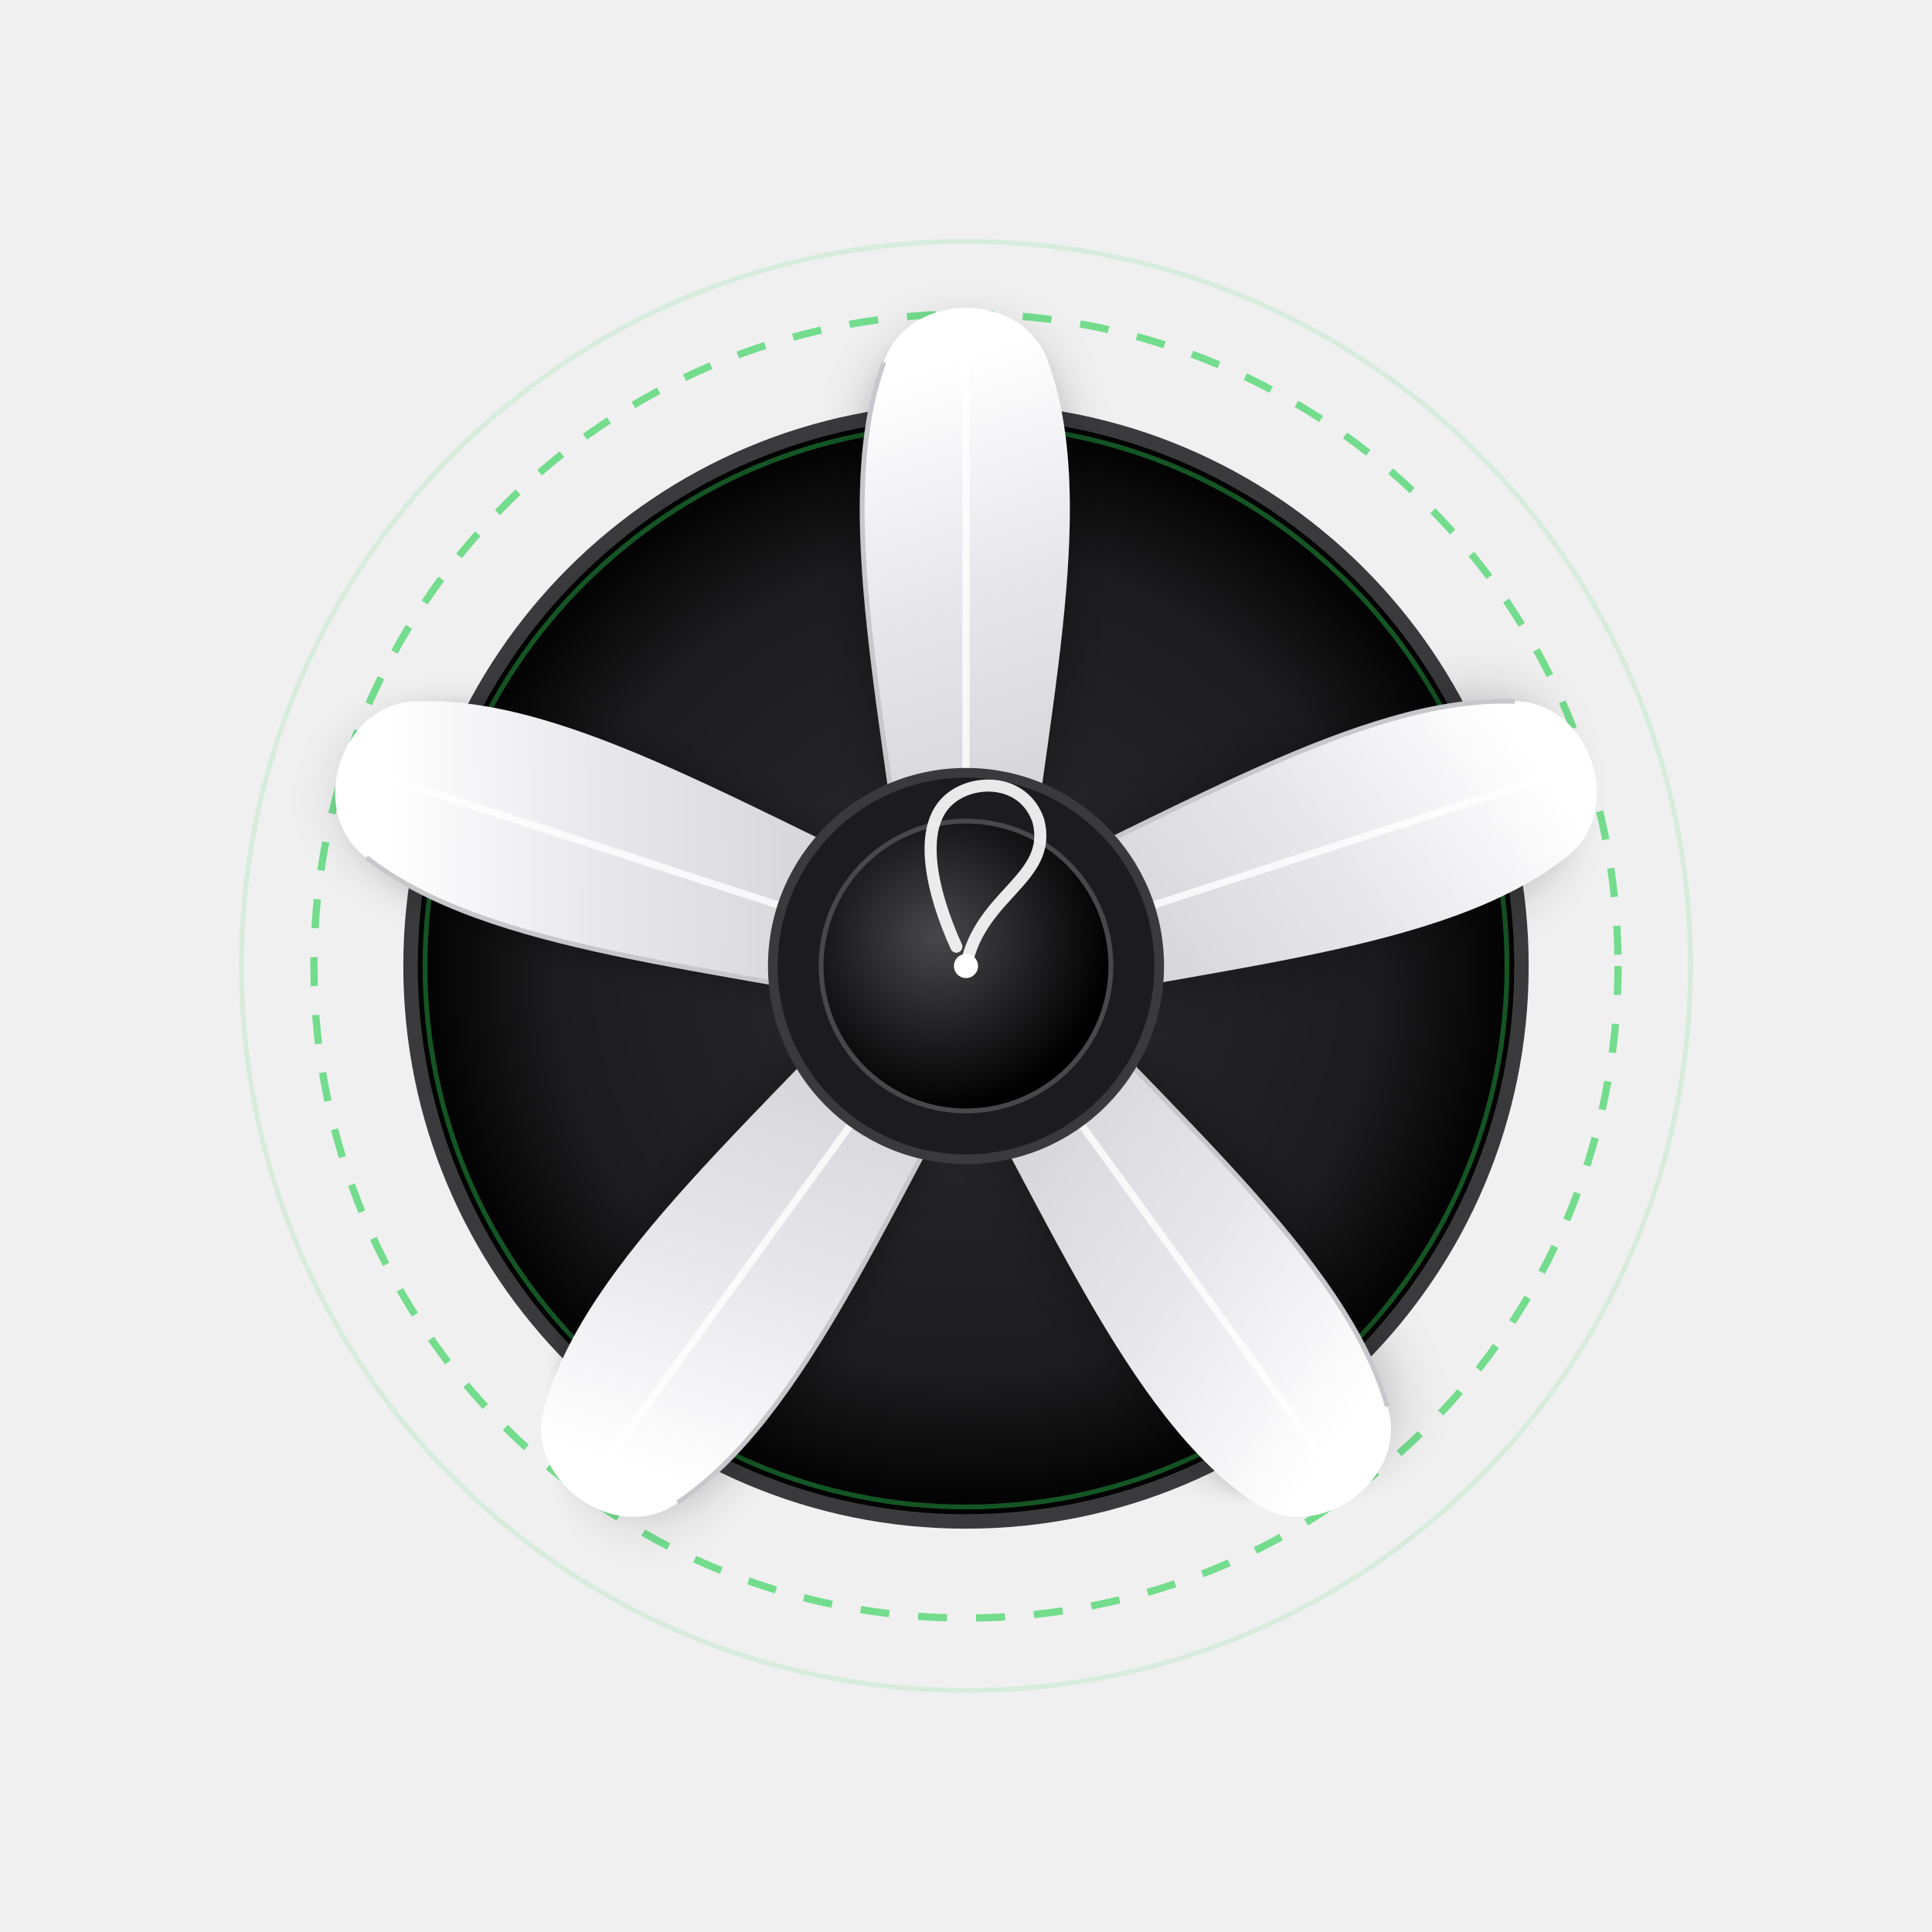
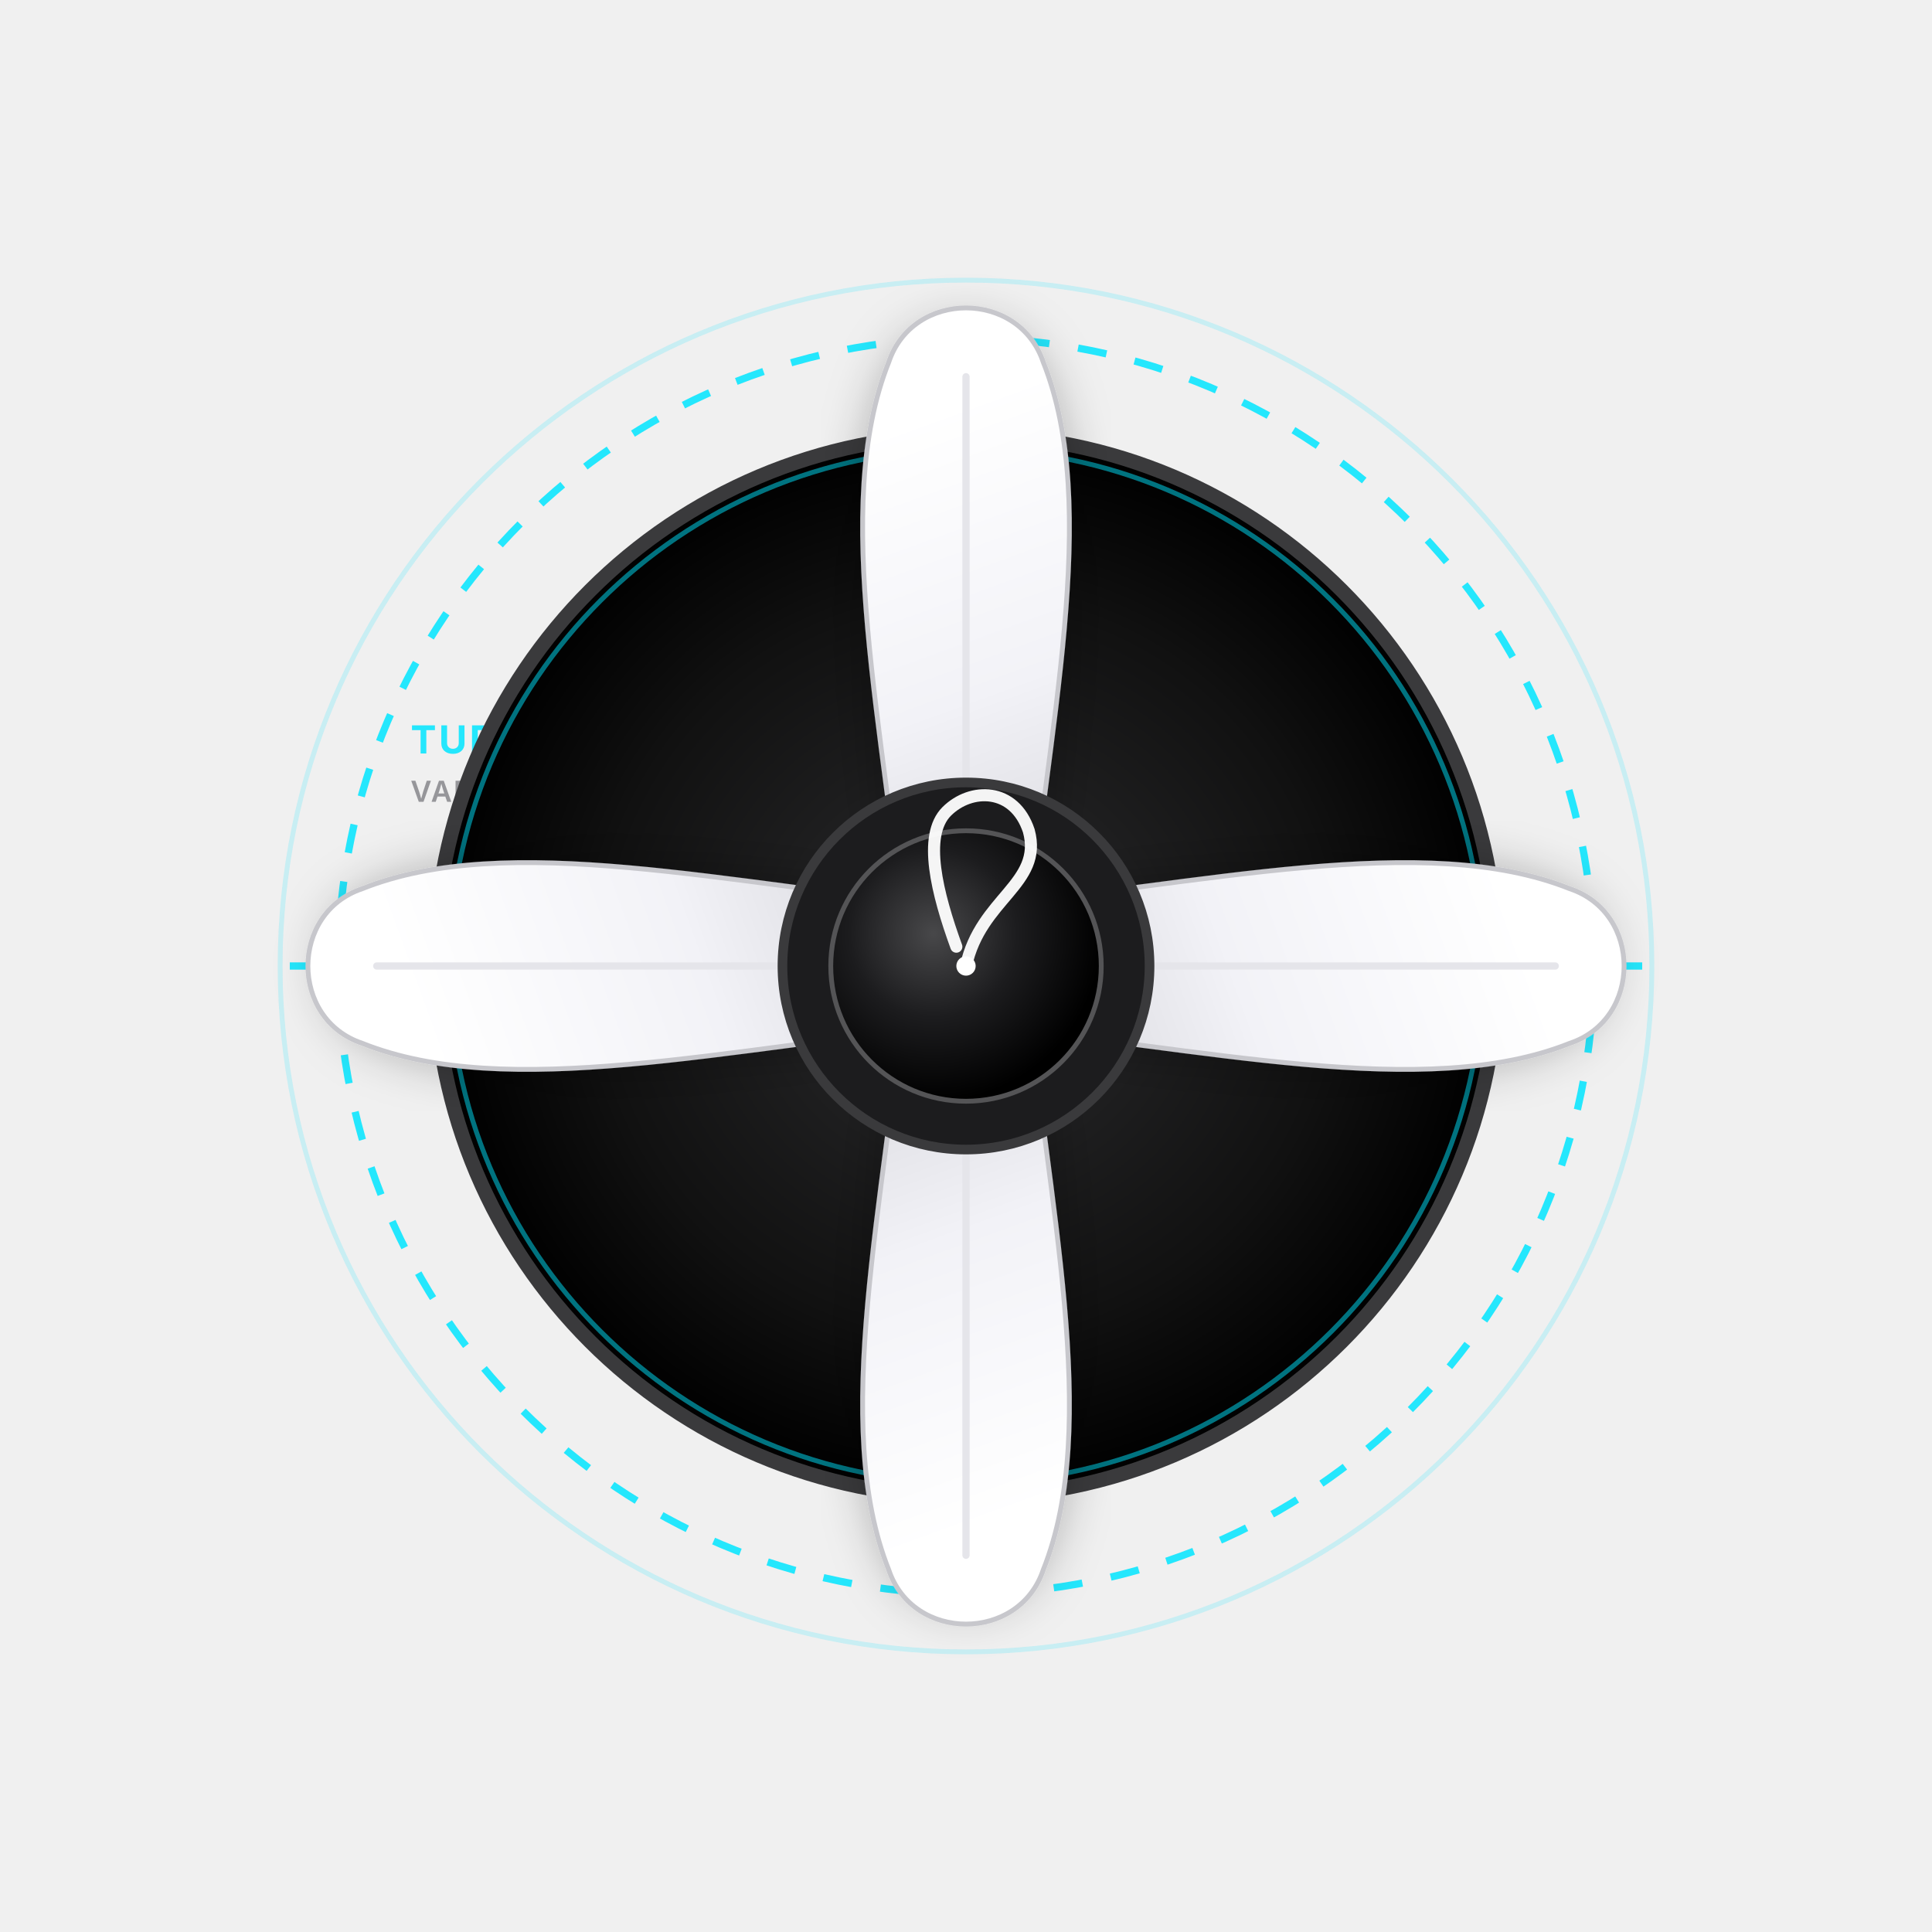
<svg xmlns="http://www.w3.org/2000/svg" viewBox="0 0 400 400" fill="none">
  <defs>
-     <linearGradient id="bladeGrad" x1="180" y1="80" x2="220" y2="200" gradientUnits="userSpaceOnUse">
+     <linearGradient id="bladeGrad" x1="180" y1="90" x2="220" y2="200" gradientUnits="userSpaceOnUse">
      <stop offset="0%" stop-color="#FFFFFF" />
-       <stop offset="40%" stop-color="#E5E5EA" />
-       <stop offset="80%" stop-color="#D1D1D6" />
-       <stop offset="100%" stop-color="#8E8E93" />
+       <stop offset="50%" stop-color="#F2F2F7" />
+       <stop offset="100%" stop-color="#D1D1D6" />
    </linearGradient>
    <radialGradient id="engineCore" cx="50%" cy="50%" r="50%">
      <stop offset="0%" stop-color="#2C2C2E" />
-       <stop offset="75%" stop-color="#1C1C1E" />
+       <stop offset="70%" stop-color="#111111" />
      <stop offset="100%" stop-color="#000000" />
    </radialGradient>
-     <radialGradient id="spinnerHub" cx="40%" cy="40%" r="60%">
+     <radialGradient id="spinner" cx="38%" cy="38%" r="62%">
      <stop offset="0%" stop-color="#48484A" />
-       <stop offset="60%" stop-color="#1C1C1E" />
+       <stop offset="50%" stop-color="#1C1C1E" />
      <stop offset="100%" stop-color="#000000" />
    </radialGradient>
-     <filter id="dropShadow" x="-20%" y="-20%" width="140%" height="140%">
-       <feDropShadow dx="0" dy="5" stdDeviation="5" flood-color="#000000" flood-opacity="0.3" />
+     <filter id="shadow" x="-20%" y="-20%" width="140%" height="140%">
+       <feDropShadow dx="0" dy="4" stdDeviation="5" flood-color="#000000" flood-opacity="0.3" />
    </filter>
-     <g id="propBlade" filter="url(#dropShadow)">
-       <path d="M 189 200                 C 184 150, 172 105, 183 75                 C 188 60, 212 60, 217 75                 C 228 105, 216 150, 211 200 Z" fill="url(#bladeGrad)" />
-       <path d="M 200 200 L 200 72" stroke="#FFFFFF" stroke-width="1.5" opacity="0.8" stroke-linecap="round" />
-       <path d="M 189 200 C 184 150, 172 105, 183 75" stroke="#C7C7CC" stroke-width="1" fill="none" />
+     <g id="blade" filter="url(#shadow)">
+       <path d="M 188 200                 C 183 150, 172 105, 184 75                 C 189 60, 211 60, 216 75                 C 228 105, 217 150, 212 200 Z" fill="url(#bladeGrad)" stroke="#C7C7CC" stroke-width="1" />
+       <path d="M 200 200 L 200 78" stroke="#E5E5EA" stroke-width="1.5" stroke-linecap="round" />
    </g>
  </defs>
-   <g opacity="0.65">
-     <circle cx="200" cy="200" r="135" fill="none" stroke="#30D158" stroke-width="1.5" stroke-dasharray="6 6" />
-     <circle cx="200" cy="200" r="150" fill="none" stroke="rgba(48,209,88,0.2)" stroke-width="1" />
+   <g opacity="0.85">
+     <circle cx="200" cy="200" r="130" fill="none" stroke="#00E5FF" stroke-width="1.5" stroke-dasharray="6 6" />
+     <circle cx="200" cy="200" r="142" fill="none" stroke="rgba(0,229,255,0.2)" stroke-width="1" />
+     <line x1="60" y1="200" x2="72" y2="200" stroke="#00E5FF" stroke-width="1.5" />
+     <line x1="328" y1="200" x2="340" y2="200" stroke="#00E5FF" stroke-width="1.5" />
+     <text x="85" y="156" font-family="-apple-system, BlinkMacSystemFont, sans-serif" font-size="8" font-weight="700" fill="#00E5FF" letter-spacing="0.5">TURBOPROP</text>
+     <text x="85" y="166" font-family="-apple-system, sans-serif" font-size="6" font-weight="600" fill="#86868B" letter-spacing="0.3">VARIABLE PITCH</text>
  </g>
-   <circle cx="200" cy="200" r="115" fill="url(#engineCore)" />
-   <circle cx="200" cy="200" r="115" fill="none" stroke="#3A3A3C" stroke-width="3" />
-   <circle cx="200" cy="200" r="112" fill="none" stroke="#30D158" stroke-width="1" opacity="0.4" />
+   <circle cx="200" cy="200" r="110" fill="url(#engineCore)" />
+   <circle cx="200" cy="200" r="110" fill="none" stroke="#3A3A3C" stroke-width="3" />
+   <circle cx="200" cy="200" r="107" fill="none" stroke="#00E5FF" stroke-width="1" opacity="0.5" />
  <g>
-     <use href="#propBlade" transform="rotate(0 200 200)" />
-     <use href="#propBlade" transform="rotate(72 200 200)" />
-     <use href="#propBlade" transform="rotate(144 200 200)" />
-     <use href="#propBlade" transform="rotate(216 200 200)" />
-     <use href="#propBlade" transform="rotate(288 200 200)" />
+     <use href="#blade" transform="rotate(0 200 200)" />
+     <use href="#blade" transform="rotate(90 200 200)" />
+     <use href="#blade" transform="rotate(180 200 200)" />
+     <use href="#blade" transform="rotate(270 200 200)" />
  </g>
-   <circle cx="200" cy="200" r="40" fill="#1C1C1E" stroke="#3A3A3C" stroke-width="2" />
-   <circle cx="200" cy="200" r="30" fill="url(#spinnerHub)" />
-   <circle cx="200" cy="200" r="30" fill="none" stroke="#48484A" stroke-width="1" />
-   <path d="M 200 200 C 203 185, 218 182, 215 170 C 212 161, 201 161, 196 166 C 190 172, 193 185, 198 196" stroke="#FFFFFF" stroke-width="2.5" stroke-linecap="round" fill="none" opacity="0.9" />
-   <circle cx="200" cy="200" r="2.5" fill="#FFFFFF" />
+   <circle cx="200" cy="200" r="38" fill="#1C1C1E" stroke="#3A3A3C" stroke-width="2" />
+   <circle cx="200" cy="200" r="28" fill="url(#spinner)" />
+   <circle cx="200" cy="200" r="28" fill="none" stroke="#545456" stroke-width="1" />
+   <path d="M 200 200 C 203 186, 216 183, 213 172 C 210 163, 201 163, 196 168 C 191 173, 194 185, 198 196" stroke="#FFFFFF" stroke-width="2.5" stroke-linecap="round" fill="none" opacity="0.95" />
+   <circle cx="200" cy="200" r="2" fill="#FFFFFF" />
</svg>
